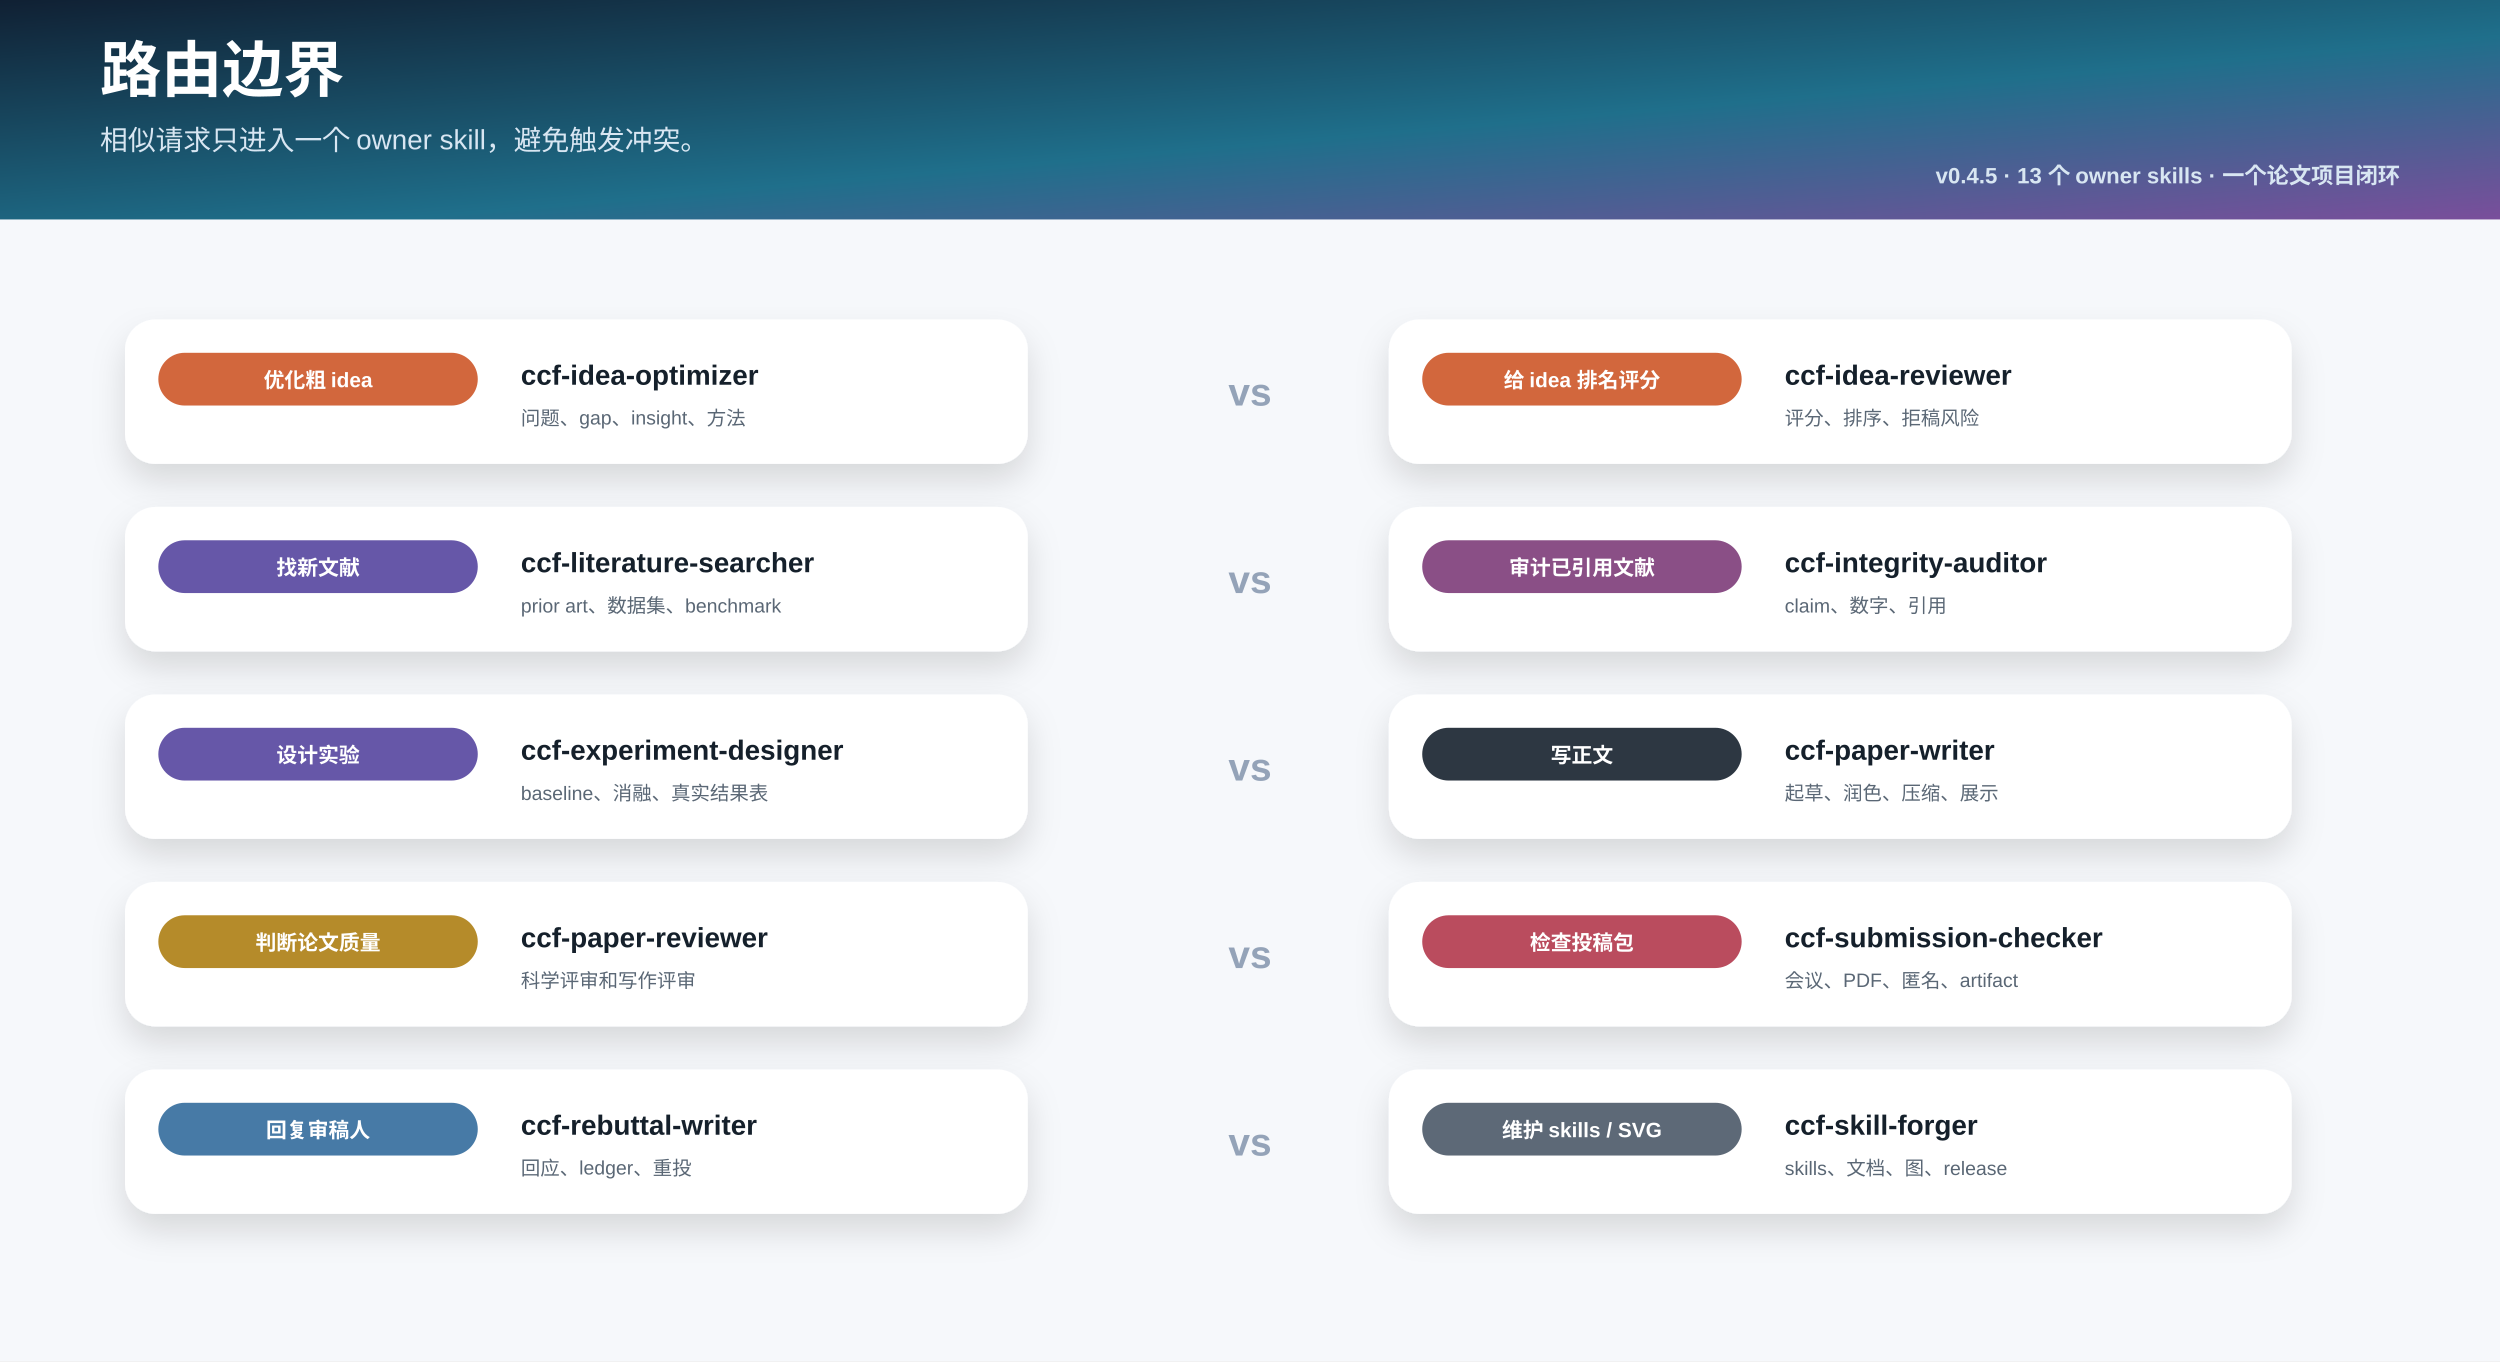
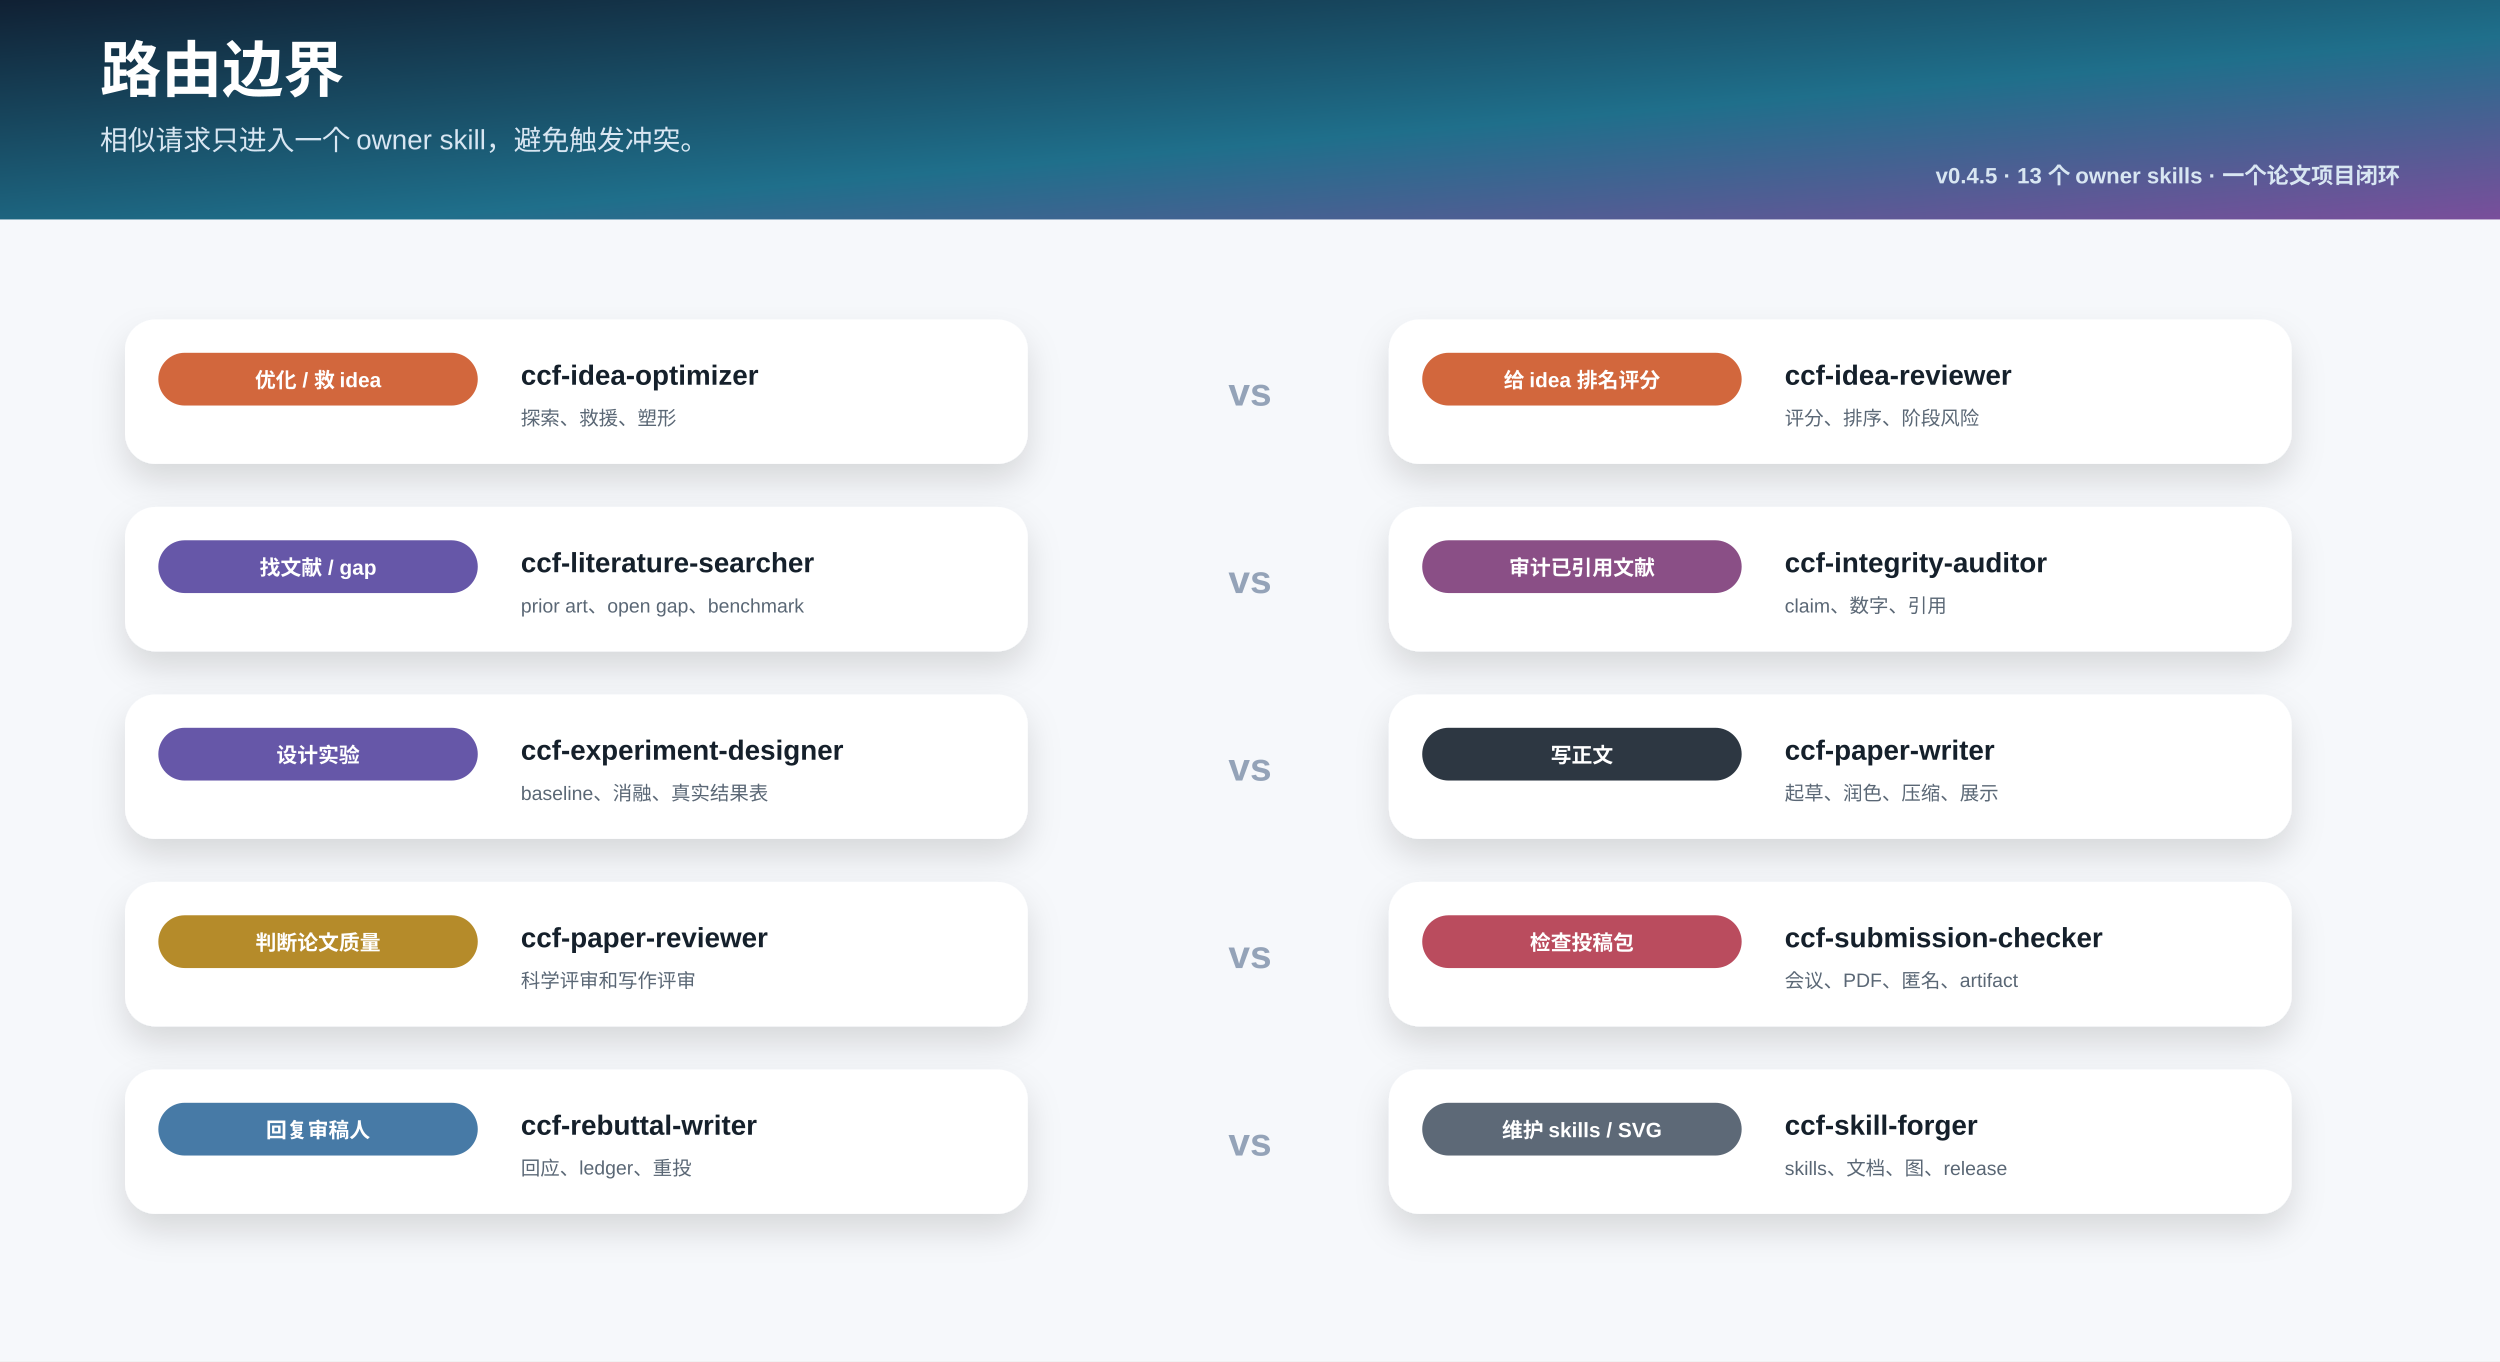
<svg xmlns="http://www.w3.org/2000/svg" width="1800" height="980" viewBox="0 0 1800 980">
  <defs>
    <linearGradient id="header" x1="0" y1="0" x2="1" y2="1">
      <stop offset="0" stop-color="#102033" />
      <stop offset="0.58" stop-color="#1F6F8B" />
      <stop offset="1" stop-color="#7A4E9B" />
    </linearGradient>
    <filter id="shadow" x="-20%" y="-20%" width="140%" height="160%">
      <feDropShadow dx="0" dy="12" stdDeviation="12" flood-color="#0B1826" flood-opacity="0.13" />
    </filter>
    <marker id="arrow" markerWidth="13" markerHeight="13" refX="11" refY="6.5" orient="auto">
      <path d="M2,2 L11,6.5 L2,11 Z" fill="#7B8794" />
    </marker>
  </defs>
  <style>text{font-family:Microsoft YaHei, Segoe UI, Arial, sans-serif;dominant-baseline:auto} .mono{font-family:Consolas,Menlo,monospace}</style>
  <rect x="0" y="0" width="1800" height="980" rx="0" fill="#F6F8FB" stroke="none" stroke-width="2" />
  <rect x="0" y="0" width="1800" height="158" rx="0" fill="url(#header)" stroke="none" stroke-width="2" />
  <text x="72" y="66" font-size="44" font-weight="850" fill="#FFFFFF" text-anchor="start">路由边界</text>
  <text x="72" y="108" font-size="20" font-weight="500" fill="#D8E6F2" text-anchor="start">相似请求只进入一个 owner skill，避免触发冲突。</text>
  <text x="1728" y="132" font-size="16" font-weight="650" fill="#D8E6F2" text-anchor="end">v0.4.5 · 13 个 owner skills · 一个论文项目闭环</text>
  <rect x="90" y="230" width="650" height="104" rx="22" fill="#FFFFFF" stroke="none" stroke-width="2" filter="url(#shadow)" />
  <rect x="114" y="254" width="230" height="38" rx="19" fill="#D2673D" stroke="none" stroke-width="2" />
-   <text x="229" y="279" font-size="15" font-weight="760" fill="#FFFFFF" text-anchor="middle">优化粗 idea</text>
+   <text x="229" y="279" font-size="15" font-weight="760" fill="#FFFFFF" text-anchor="middle">优化 / 救 idea</text>
  <text x="375" y="277" font-size="20" font-weight="820" fill="#15202B" text-anchor="start">ccf-idea-optimizer</text>
-   <text x="375" y="306" font-size="14" font-weight="520" fill="#5A6775" text-anchor="start">问题、gap、insight、方法</text>
+   <text x="375" y="306" font-size="14" font-weight="520" fill="#5A6775" text-anchor="start">探索、救援、塑形</text>
  <rect x="1000" y="230" width="650" height="104" rx="22" fill="#FFFFFF" stroke="none" stroke-width="2" filter="url(#shadow)" />
  <rect x="1024" y="254" width="230" height="38" rx="19" fill="#D2673D" stroke="none" stroke-width="2" />
  <text x="1139" y="279" font-size="15" font-weight="760" fill="#FFFFFF" text-anchor="middle">给 idea 排名评分</text>
  <text x="1285" y="277" font-size="20" font-weight="820" fill="#15202B" text-anchor="start">ccf-idea-reviewer</text>
-   <text x="1285" y="306" font-size="14" font-weight="520" fill="#5A6775" text-anchor="start">评分、排序、拒稿风险</text>
+   <text x="1285" y="306" font-size="14" font-weight="520" fill="#5A6775" text-anchor="start">评分、排序、阶段风险</text>
  <text x="900" y="292" font-size="28" font-weight="850" fill="#94A3B8" text-anchor="middle">vs</text>
  <rect x="90" y="365" width="650" height="104" rx="22" fill="#FFFFFF" stroke="none" stroke-width="2" filter="url(#shadow)" />
  <rect x="114" y="389" width="230" height="38" rx="19" fill="#6657A8" stroke="none" stroke-width="2" />
-   <text x="229" y="414" font-size="15" font-weight="760" fill="#FFFFFF" text-anchor="middle">找新文献</text>
+   <text x="229" y="414" font-size="15" font-weight="760" fill="#FFFFFF" text-anchor="middle">找文献 / gap</text>
  <text x="375" y="412" font-size="20" font-weight="820" fill="#15202B" text-anchor="start">ccf-literature-searcher</text>
-   <text x="375" y="441" font-size="14" font-weight="520" fill="#5A6775" text-anchor="start">prior art、数据集、benchmark</text>
+   <text x="375" y="441" font-size="14" font-weight="520" fill="#5A6775" text-anchor="start">prior art、open gap、benchmark</text>
  <rect x="1000" y="365" width="650" height="104" rx="22" fill="#FFFFFF" stroke="none" stroke-width="2" filter="url(#shadow)" />
  <rect x="1024" y="389" width="230" height="38" rx="19" fill="#8A4F86" stroke="none" stroke-width="2" />
  <text x="1139" y="414" font-size="15" font-weight="760" fill="#FFFFFF" text-anchor="middle">审计已引用文献</text>
  <text x="1285" y="412" font-size="20" font-weight="820" fill="#15202B" text-anchor="start">ccf-integrity-auditor</text>
  <text x="1285" y="441" font-size="14" font-weight="520" fill="#5A6775" text-anchor="start">claim、数字、引用</text>
  <text x="900" y="427" font-size="28" font-weight="850" fill="#94A3B8" text-anchor="middle">vs</text>
  <rect x="90" y="500" width="650" height="104" rx="22" fill="#FFFFFF" stroke="none" stroke-width="2" filter="url(#shadow)" />
  <rect x="114" y="524" width="230" height="38" rx="19" fill="#6657A8" stroke="none" stroke-width="2" />
  <text x="229" y="549" font-size="15" font-weight="760" fill="#FFFFFF" text-anchor="middle">设计实验</text>
  <text x="375" y="547" font-size="20" font-weight="820" fill="#15202B" text-anchor="start">ccf-experiment-designer</text>
  <text x="375" y="576" font-size="14" font-weight="520" fill="#5A6775" text-anchor="start">baseline、消融、真实结果表</text>
  <rect x="1000" y="500" width="650" height="104" rx="22" fill="#FFFFFF" stroke="none" stroke-width="2" filter="url(#shadow)" />
  <rect x="1024" y="524" width="230" height="38" rx="19" fill="#2D3742" stroke="none" stroke-width="2" />
  <text x="1139" y="549" font-size="15" font-weight="760" fill="#FFFFFF" text-anchor="middle">写正文</text>
  <text x="1285" y="547" font-size="20" font-weight="820" fill="#15202B" text-anchor="start">ccf-paper-writer</text>
  <text x="1285" y="576" font-size="14" font-weight="520" fill="#5A6775" text-anchor="start">起草、润色、压缩、展示</text>
  <text x="900" y="562" font-size="28" font-weight="850" fill="#94A3B8" text-anchor="middle">vs</text>
  <rect x="90" y="635" width="650" height="104" rx="22" fill="#FFFFFF" stroke="none" stroke-width="2" filter="url(#shadow)" />
  <rect x="114" y="659" width="230" height="38" rx="19" fill="#B58B2A" stroke="none" stroke-width="2" />
  <text x="229" y="684" font-size="15" font-weight="760" fill="#FFFFFF" text-anchor="middle">判断论文质量</text>
  <text x="375" y="682" font-size="20" font-weight="820" fill="#15202B" text-anchor="start">ccf-paper-reviewer</text>
  <text x="375" y="711" font-size="14" font-weight="520" fill="#5A6775" text-anchor="start">科学评审和写作评审</text>
  <rect x="1000" y="635" width="650" height="104" rx="22" fill="#FFFFFF" stroke="none" stroke-width="2" filter="url(#shadow)" />
  <rect x="1024" y="659" width="230" height="38" rx="19" fill="#BA4C5E" stroke="none" stroke-width="2" />
  <text x="1139" y="684" font-size="15" font-weight="760" fill="#FFFFFF" text-anchor="middle">检查投稿包</text>
  <text x="1285" y="682" font-size="20" font-weight="820" fill="#15202B" text-anchor="start">ccf-submission-checker</text>
  <text x="1285" y="711" font-size="14" font-weight="520" fill="#5A6775" text-anchor="start">会议、PDF、匿名、artifact</text>
  <text x="900" y="697" font-size="28" font-weight="850" fill="#94A3B8" text-anchor="middle">vs</text>
  <rect x="90" y="770" width="650" height="104" rx="22" fill="#FFFFFF" stroke="none" stroke-width="2" filter="url(#shadow)" />
  <rect x="114" y="794" width="230" height="38" rx="19" fill="#477AA6" stroke="none" stroke-width="2" />
  <text x="229" y="819" font-size="15" font-weight="760" fill="#FFFFFF" text-anchor="middle">回复审稿人</text>
  <text x="375" y="817" font-size="20" font-weight="820" fill="#15202B" text-anchor="start">ccf-rebuttal-writer</text>
  <text x="375" y="846" font-size="14" font-weight="520" fill="#5A6775" text-anchor="start">回应、ledger、重投</text>
  <rect x="1000" y="770" width="650" height="104" rx="22" fill="#FFFFFF" stroke="none" stroke-width="2" filter="url(#shadow)" />
  <rect x="1024" y="794" width="230" height="38" rx="19" fill="#5D6977" stroke="none" stroke-width="2" />
  <text x="1139" y="819" font-size="15" font-weight="760" fill="#FFFFFF" text-anchor="middle">维护 skills / SVG</text>
  <text x="1285" y="817" font-size="20" font-weight="820" fill="#15202B" text-anchor="start">ccf-skill-forger</text>
  <text x="1285" y="846" font-size="14" font-weight="520" fill="#5A6775" text-anchor="start">skills、文档、图、release</text>
  <text x="900" y="832" font-size="28" font-weight="850" fill="#94A3B8" text-anchor="middle">vs</text>
</svg>
